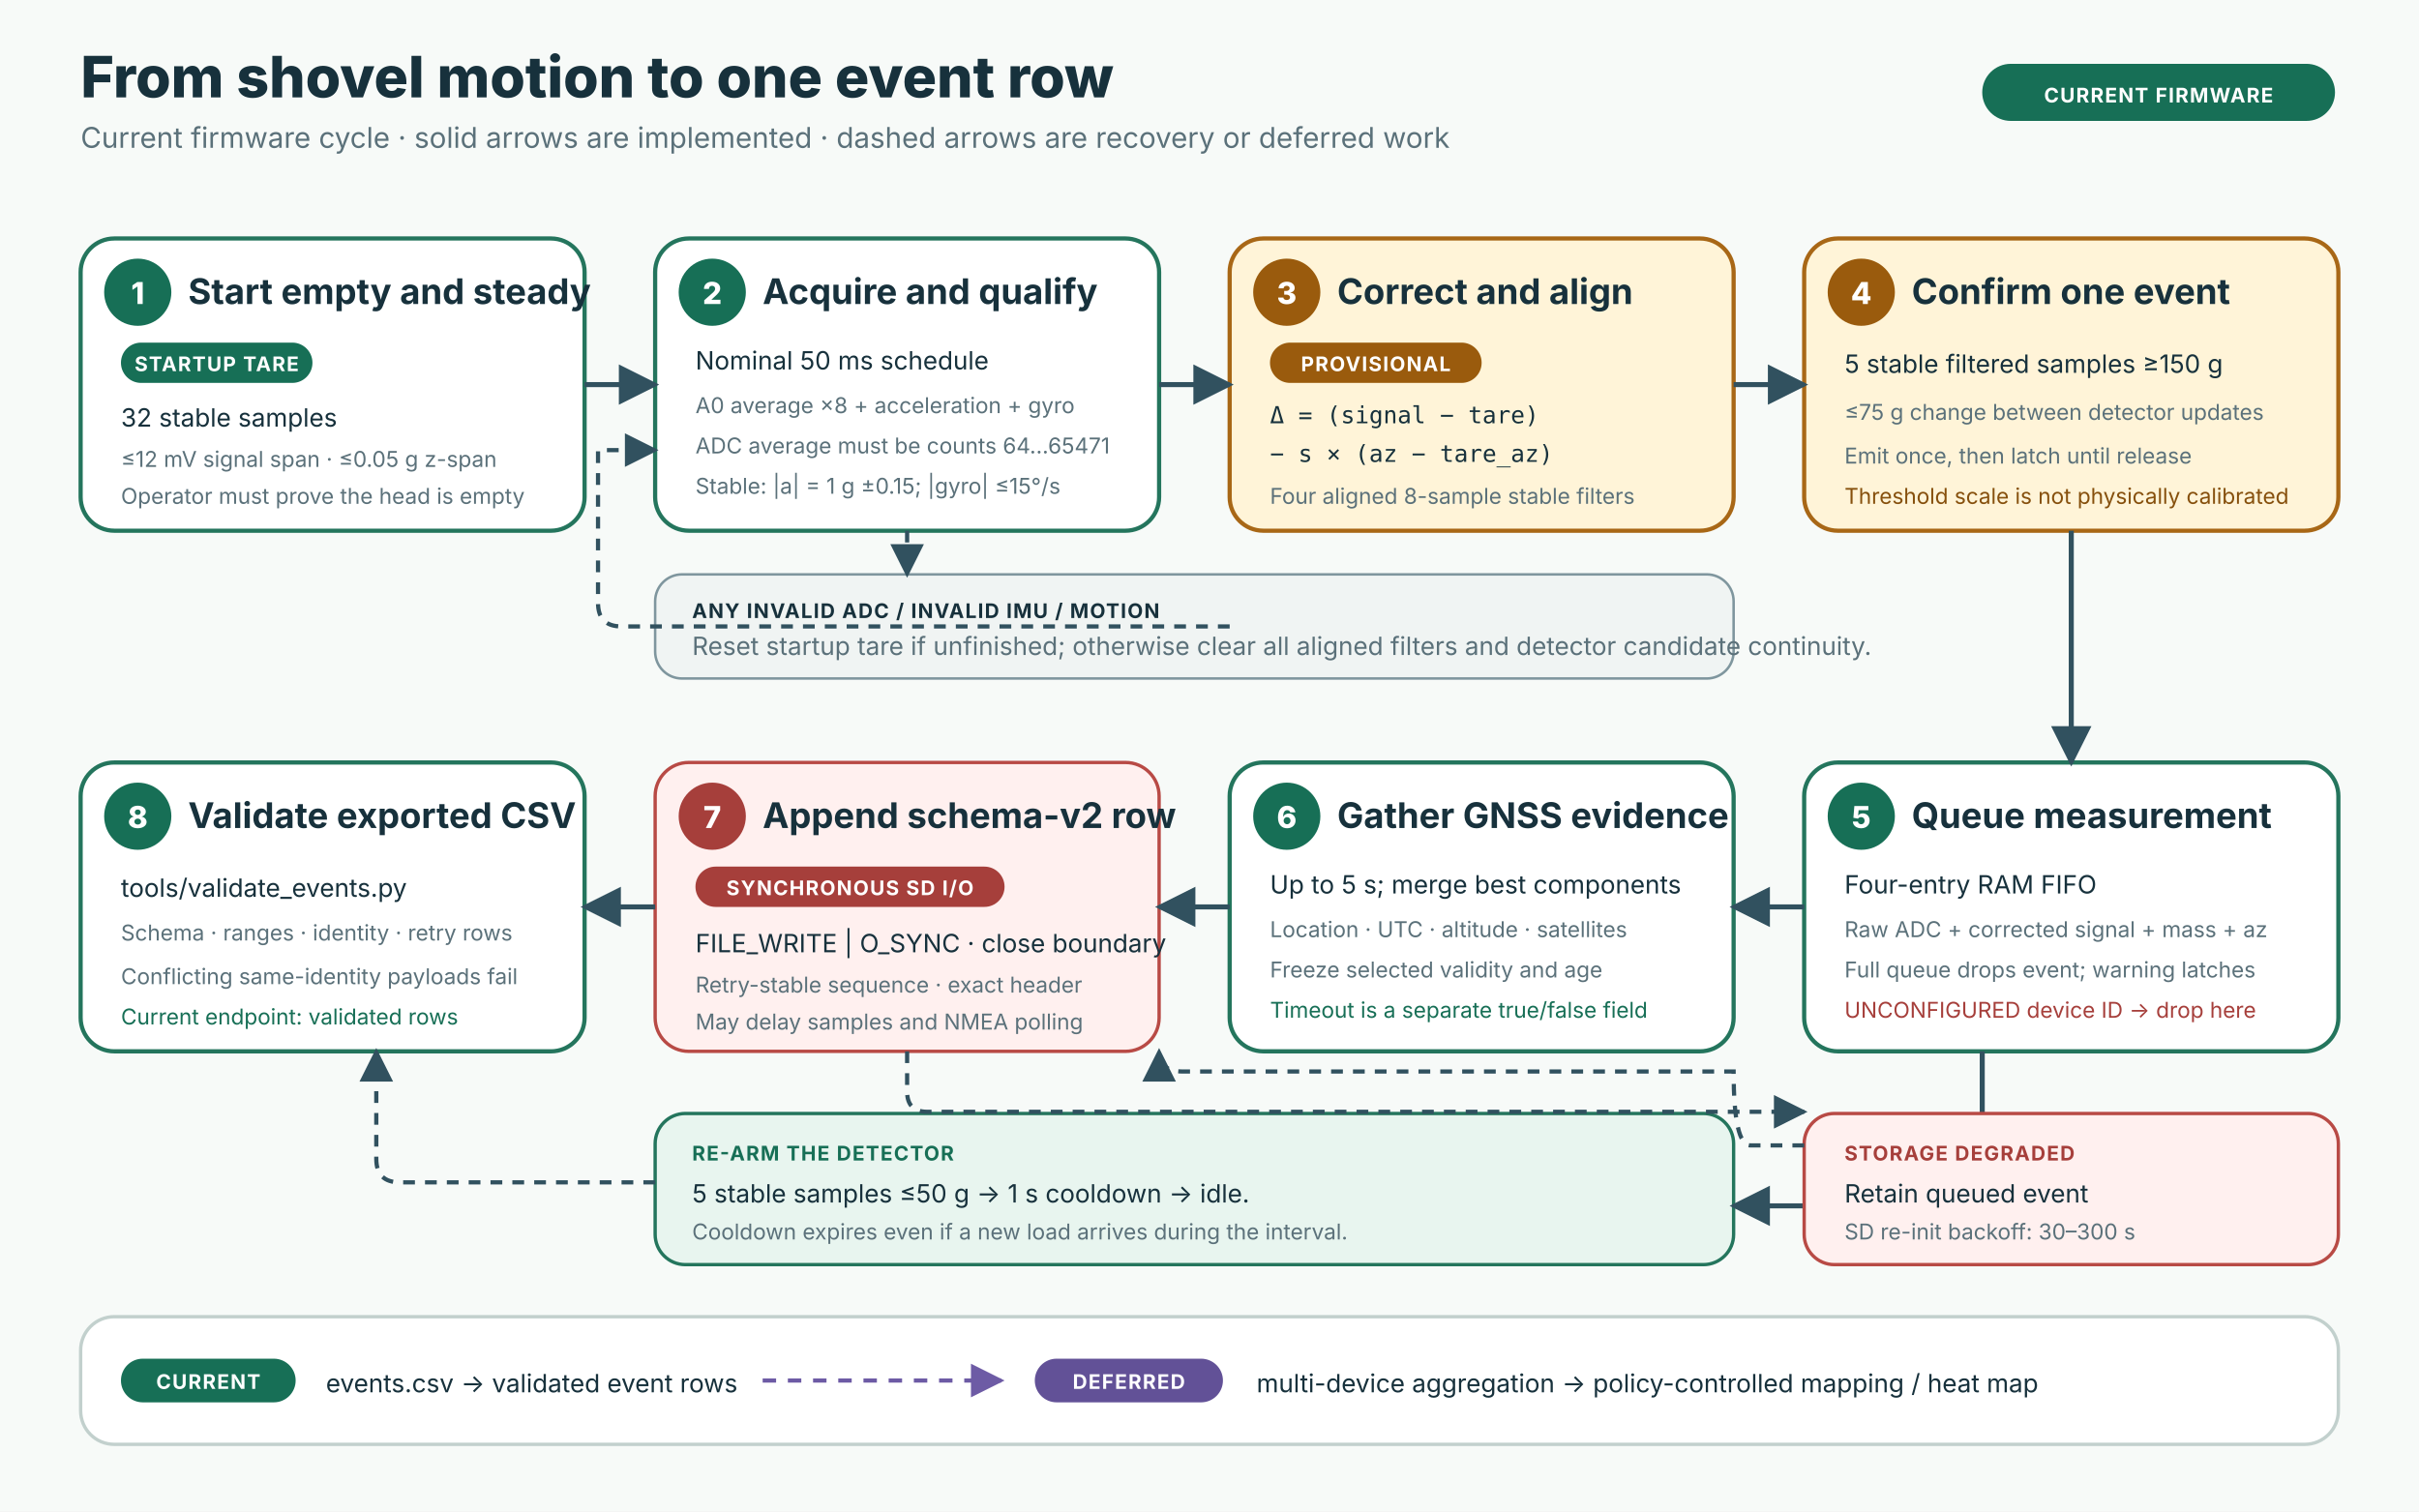
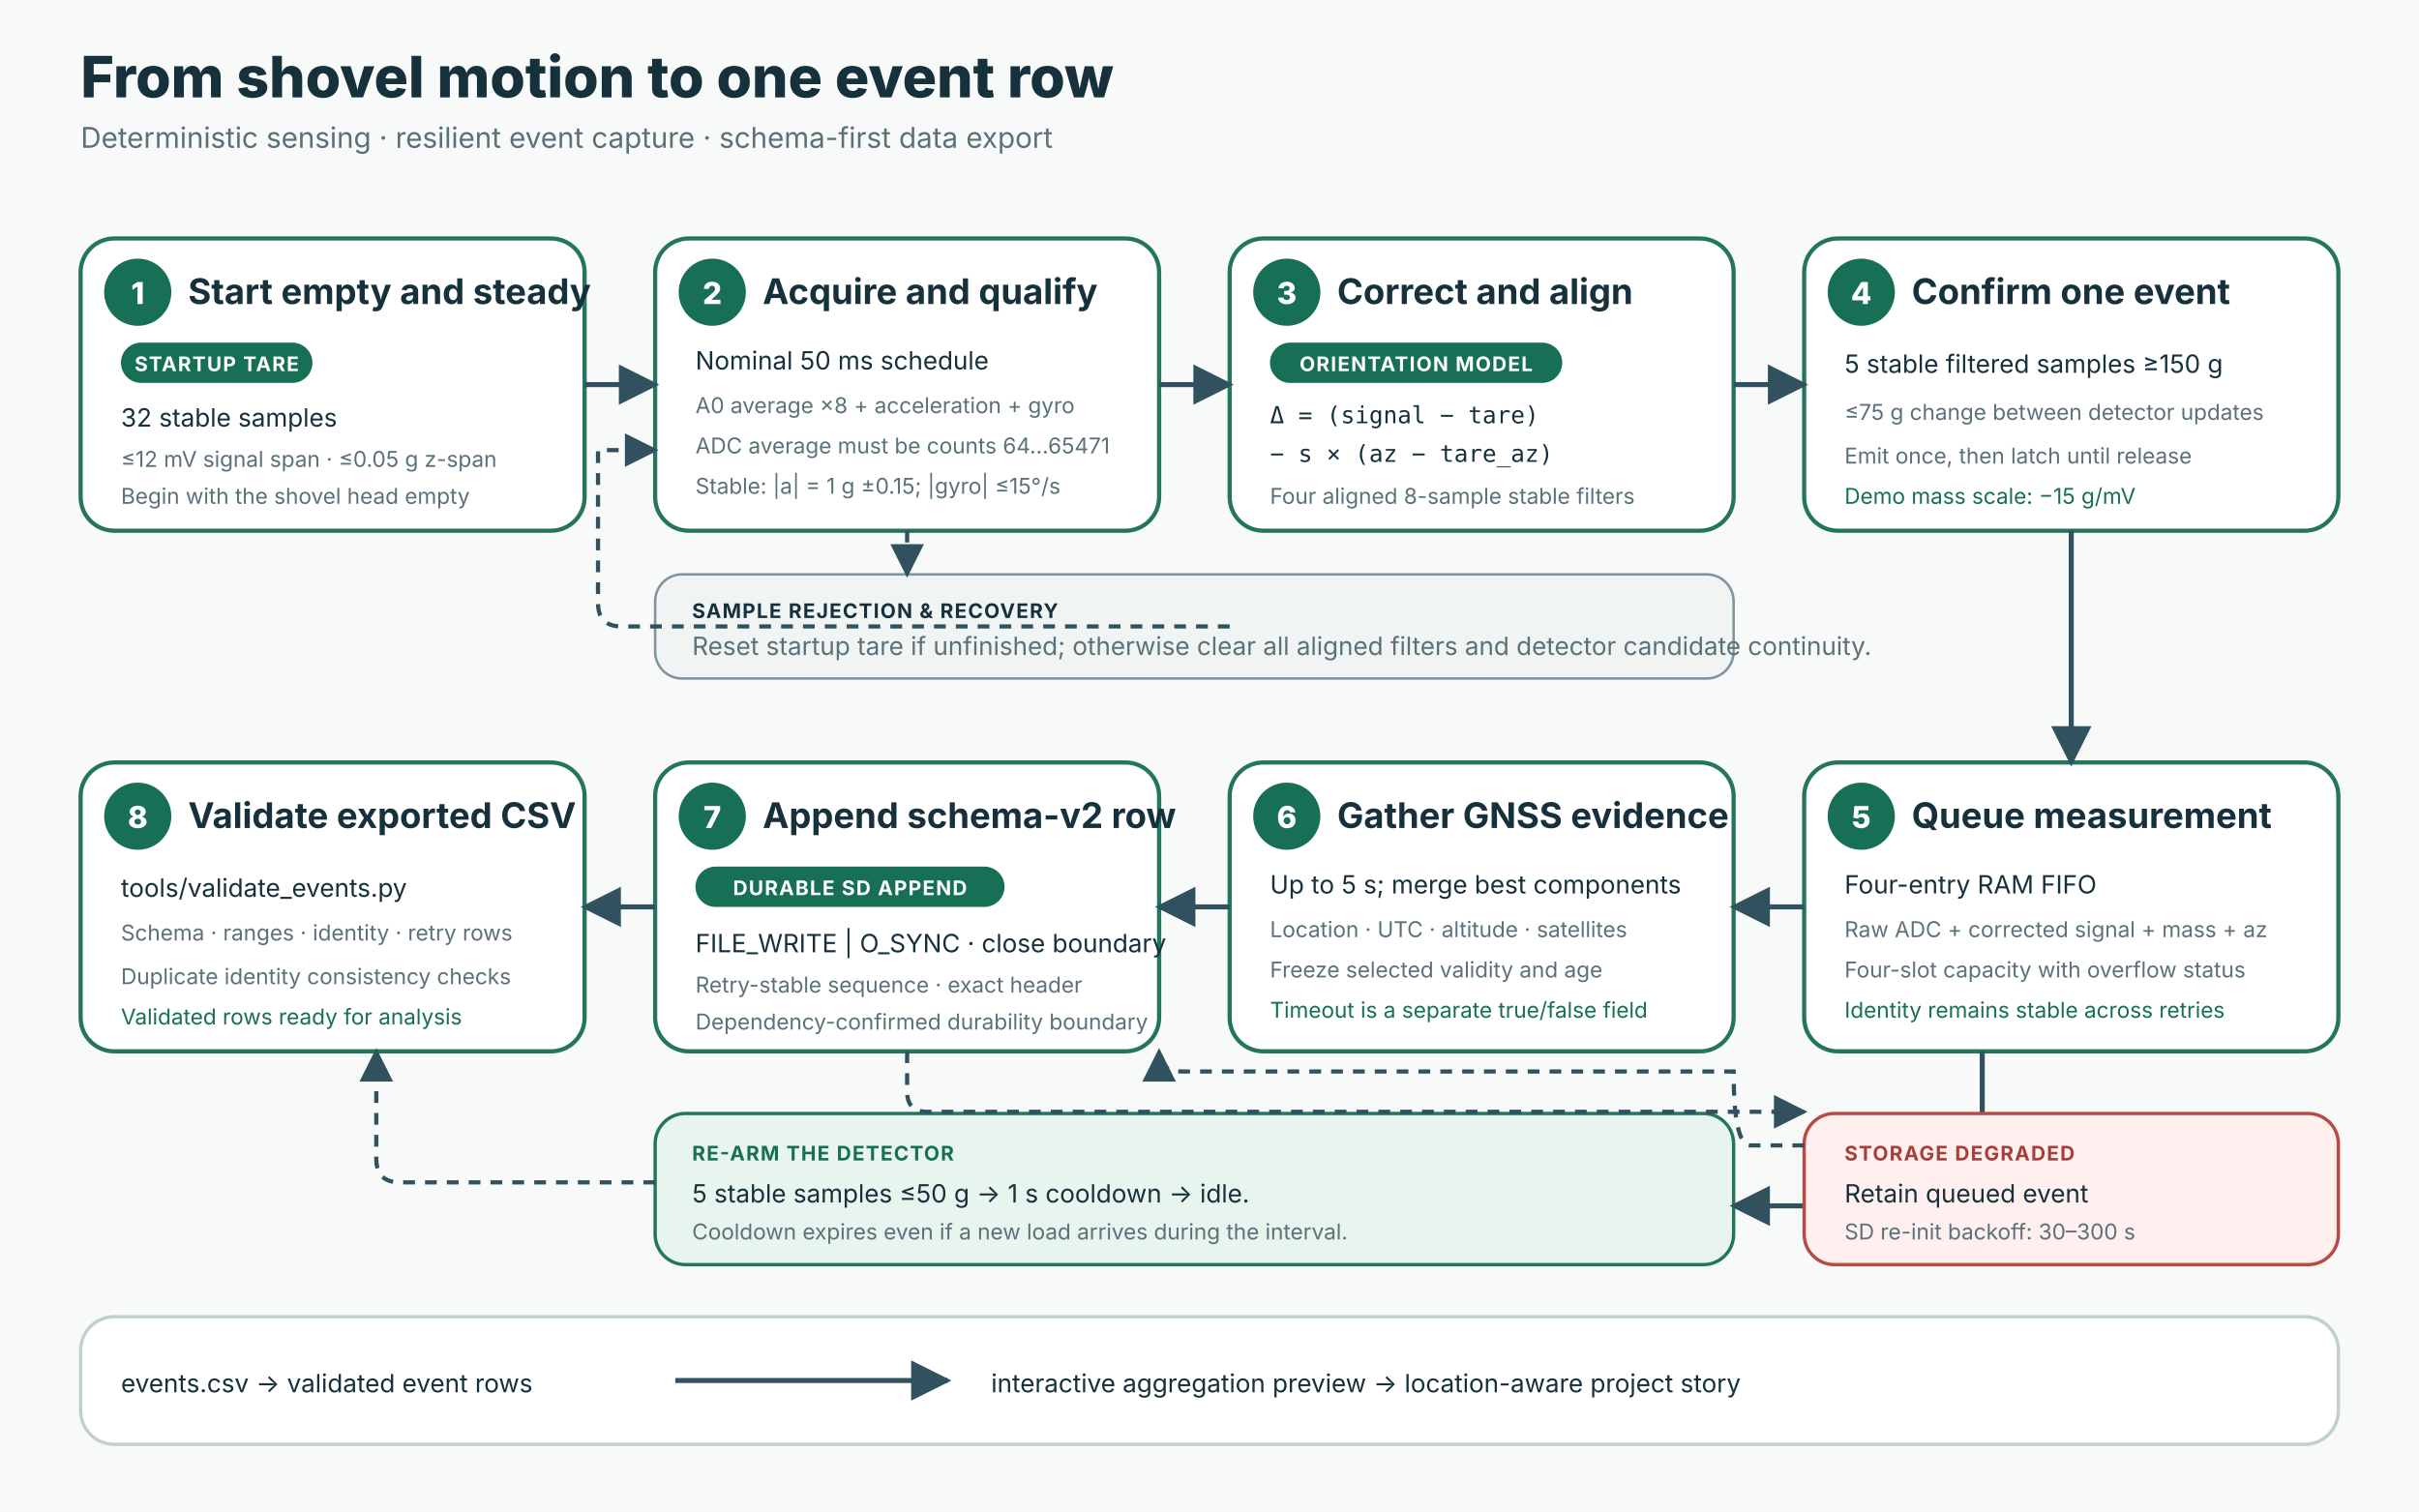
<svg xmlns="http://www.w3.org/2000/svg" viewBox="0 0 1440 900" role="img" aria-labelledby="cycle-title cycle-desc">
  <defs>
    <marker id="cycle-arrow" viewBox="0 0 10 10" refX="9" refY="5" markerWidth="8" markerHeight="8" orient="auto-start-reverse">
      <path d="M0 0 10 5 0 10z" fill="#31515f" />
    </marker>
-     <marker id="cycle-arrow-purple" viewBox="0 0 10 10" refX="9" refY="5" markerWidth="8" markerHeight="8" orient="auto-start-reverse">
-       <path d="M0 0 10 5 0 10z" fill="#6d5ba5" />
-     </marker>
    <style>
-       .bg{fill:#f7faf8}.text{font-family:Inter,ui-sans-serif,system-ui,-apple-system,BlinkMacSystemFont,"Segoe UI",sans-serif}.ink{fill:#17313c}.muted{fill:#5b717a}.title{font-size:34px;font-weight:780}.subtitle{font-size:17px}.head{font-size:21px;font-weight:750}.body{font-size:15px}.small{font-size:13px}.label{font-size:12px;font-weight:750;letter-spacing:.7px}.panel{fill:#fff;stroke:#c2d0cd;stroke-width:2}.step{fill:#fff;stroke:#24755d;stroke-width:2.5}.provisional{fill:#fff4d8;stroke:#a86716;stroke-width:2.5}.warning{fill:#fff0ef;stroke:#b84a45;stroke-width:2}.deferred{fill:#f1eef9;stroke:#6d5ba5;stroke-width:2;stroke-dasharray:8 7}.current-fill{fill:#e8f5ef}.arrow{fill:none;stroke:#31515f;stroke-width:3;marker-end:url(#cycle-arrow)}.return{fill:none;stroke:#31515f;stroke-width:2.5;stroke-dasharray:7 6;marker-end:url(#cycle-arrow)}.future{fill:none;stroke:#6d5ba5;stroke-width:2.5;stroke-dasharray:8 7;marker-end:url(#cycle-arrow-purple)}.num{fill:#176f56}.num-text{fill:#fff;font-size:18px;font-weight:800}.pill-current{fill:#176f56}.pill-provisional{fill:#9a5b0d}.pill-validation{fill:#a63f3b}.pill-deferred{fill:#625197}.pill-text{fill:#fff;font-size:12px;font-weight:750;letter-spacing:.7px}.formula{font-family:ui-monospace,SFMono-Regular,Menlo,Consolas,monospace;font-size:14px;fill:#17313c}.branch{fill:#f0f4f3;stroke:#7f969e;stroke-width:1.5}.keyline{stroke:#dbe4e2;stroke-width:1.5}
+       .bg{fill:#f7faf8}.text{font-family:Inter,ui-sans-serif,system-ui,-apple-system,BlinkMacSystemFont,"Segoe UI",sans-serif}.ink{fill:#17313c}.muted{fill:#5b717a}.title{font-size:34px;font-weight:780}.subtitle{font-size:17px}.head{font-size:21px;font-weight:750}.body{font-size:15px}.small{font-size:13px}.label{font-size:12px;font-weight:750;letter-spacing:.7px}.panel{fill:#fff;stroke:#c2d0cd;stroke-width:2}.step{fill:#fff;stroke:#24755d;stroke-width:2.5}.warning{fill:#fff0ef;stroke:#b84a45;stroke-width:2}.current-fill{fill:#e8f5ef}.arrow{fill:none;stroke:#31515f;stroke-width:3;marker-end:url(#cycle-arrow)}.return{fill:none;stroke:#31515f;stroke-width:2.5;stroke-dasharray:7 6;marker-end:url(#cycle-arrow)}.num{fill:#176f56}.num-text{fill:#fff;font-size:18px;font-weight:800}.pill-current{fill:#176f56}.pill-text{fill:#fff;font-size:12px;font-weight:750;letter-spacing:.7px}.formula{font-family:ui-monospace,SFMono-Regular,Menlo,Consolas,monospace;font-size:14px;fill:#17313c}.branch{fill:#f0f4f3;stroke:#7f969e;stroke-width:1.5}.keyline{stroke:#dbe4e2;stroke-width:1.5}
    </style>
  </defs>
  <rect width="1440" height="900" class="bg" />
  <g class="text">
    <text x="48" y="58" class="title ink">From shovel motion to one event row</text>
-     <text x="48" y="88" class="subtitle muted">Current firmware cycle · solid arrows are implemented · dashed arrows are recovery or deferred work</text>
-     <rect x="1180" y="38" width="210" height="34" rx="17" class="pill-current" />
-     <text x="1285" y="61" text-anchor="middle" class="pill-text">CURRENT FIRMWARE</text>
+     <text x="48" y="88" class="subtitle muted">Deterministic sensing · resilient event capture · schema-first data export</text>
    <rect x="48" y="142" width="300" height="174" rx="20" class="step" />
    <circle cx="82" cy="174" r="20" class="num" />
    <text x="82" y="181" text-anchor="middle" class="num-text">1</text>
    <text x="112" y="181" class="head ink">Start empty and steady</text>
    <rect x="72" y="204" width="114" height="24" rx="12" class="pill-current" />
    <text x="129" y="221" text-anchor="middle" class="pill-text">STARTUP TARE</text>
    <text x="72" y="254" class="body ink">32 stable samples</text>
    <text x="72" y="278" class="small muted">≤12 mV signal span · ≤0.05 g z-span</text>
-     <text x="72" y="300" class="small muted">Operator must prove the head is empty</text>
+     <text x="72" y="300" class="small muted">Begin with the shovel head empty</text>
    <rect x="390" y="142" width="300" height="174" rx="20" class="step" />
    <circle cx="424" cy="174" r="20" class="num" />
    <text x="424" y="181" text-anchor="middle" class="num-text">2</text>
    <text x="454" y="181" class="head ink">Acquire and qualify</text>
    <text x="414" y="220" class="body ink">Nominal 50 ms schedule</text>
    <text x="414" y="246" class="small muted">A0 average ×8 + acceleration + gyro</text>
    <text x="414" y="270" class="small muted">ADC average must be counts 64…65471</text>
    <text x="414" y="294" class="small muted">Stable: |a| = 1 g ±0.15; |gyro| ≤15°/s</text>
-     <rect x="732" y="142" width="300" height="174" rx="20" class="provisional" />
-     <circle cx="766" cy="174" r="20" fill="#9a5b0d" />
+     <rect x="732" y="142" width="300" height="174" rx="20" class="step" />
+     <circle cx="766" cy="174" r="20" class="num" />
    <text x="766" y="181" text-anchor="middle" class="num-text">3</text>
    <text x="796" y="181" class="head ink">Correct and align</text>
-     <rect x="756" y="204" width="126" height="24" rx="12" class="pill-provisional" />
-     <text x="819" y="221" text-anchor="middle" class="pill-text">PROVISIONAL</text>
+     <rect x="756" y="204" width="174" height="24" rx="12" class="pill-current" />
+     <text x="843" y="221" text-anchor="middle" class="pill-text">ORIENTATION MODEL</text>
    <text x="756" y="252" class="formula">Δ = (signal − tare)</text>
    <text x="756" y="275" class="formula">    − s × (az − tare_az)</text>
    <text x="756" y="300" class="small muted">Four aligned 8-sample stable filters</text>
-     <rect x="1074" y="142" width="318" height="174" rx="20" class="provisional" />
-     <circle cx="1108" cy="174" r="20" fill="#9a5b0d" />
+     <rect x="1074" y="142" width="318" height="174" rx="20" class="step" />
+     <circle cx="1108" cy="174" r="20" class="num" />
    <text x="1108" y="181" text-anchor="middle" class="num-text">4</text>
    <text x="1138" y="181" class="head ink">Confirm one event</text>
    <text x="1098" y="222" class="body ink">5 stable filtered samples ≥150 g</text>
    <text x="1098" y="250" class="small muted">≤75 g change between detector updates</text>
    <text x="1098" y="276" class="small muted">Emit once, then latch until release</text>
-     <text x="1098" y="300" class="small" fill="#86500d">Threshold scale is not physically calibrated</text>
+     <text x="1098" y="300" class="small" fill="#176f56">Demo mass scale: −15 g/mV</text>
    <path d="M348 229 H390" class="arrow" />
    <path d="M690 229 H732" class="arrow" />
    <path d="M1032 229 H1074" class="arrow" />
    <rect x="390" y="342" width="642" height="62" rx="16" class="branch" />
-     <text x="412" y="368" class="label ink">ANY INVALID ADC / INVALID IMU / MOTION</text>
+     <text x="412" y="368" class="label ink">SAMPLE REJECTION &amp; RECOVERY</text>
    <text x="412" y="390" class="body muted">Reset startup tare if unfinished; otherwise clear all aligned filters and detector candidate continuity.</text>
    <path d="M540 316 V342" class="return" />
    <path d="M732 373 H370 Q356 373 356 359 V268 H390" class="return" />
    <rect x="1074" y="454" width="318" height="172" rx="20" class="step" />
    <circle cx="1108" cy="486" r="20" class="num" />
    <text x="1108" y="493" text-anchor="middle" class="num-text">5</text>
    <text x="1138" y="493" class="head ink">Queue measurement</text>
    <text x="1098" y="532" class="body ink">Four-entry RAM FIFO</text>
    <text x="1098" y="558" class="small muted">Raw ADC + corrected signal + mass + az</text>
-     <text x="1098" y="582" class="small muted">Full queue drops event; warning latches</text>
-     <text x="1098" y="606" class="small" fill="#a63f3b">UNCONFIGURED device ID → drop here</text>
+     <text x="1098" y="582" class="small muted">Four-slot capacity with overflow status</text>
+     <text x="1098" y="606" class="small" fill="#176f56">Identity remains stable across retries</text>
    <rect x="732" y="454" width="300" height="172" rx="20" class="step" />
    <circle cx="766" cy="486" r="20" class="num" />
    <text x="766" y="493" text-anchor="middle" class="num-text">6</text>
    <text x="796" y="493" class="head ink">Gather GNSS evidence</text>
    <text x="756" y="532" class="body ink">Up to 5 s; merge best components</text>
    <text x="756" y="558" class="small muted">Location · UTC · altitude · satellites</text>
    <text x="756" y="582" class="small muted">Freeze selected validity and age</text>
    <text x="756" y="606" class="small" fill="#176f56">Timeout is a separate true/false field</text>
-     <rect x="390" y="454" width="300" height="172" rx="20" class="warning" />
-     <circle cx="424" cy="486" r="20" fill="#a63f3b" />
+     <rect x="390" y="454" width="300" height="172" rx="20" class="step" />
+     <circle cx="424" cy="486" r="20" class="num" />
    <text x="424" y="493" text-anchor="middle" class="num-text">7</text>
    <text x="454" y="493" class="head ink">Append schema-v2 row</text>
-     <rect x="414" y="516" width="184" height="24" rx="12" class="pill-validation" />
-     <text x="506" y="533" text-anchor="middle" class="pill-text">SYNCHRONOUS SD I/O</text>
+     <rect x="414" y="516" width="184" height="24" rx="12" class="pill-current" />
+     <text x="506" y="533" text-anchor="middle" class="pill-text">DURABLE SD APPEND</text>
    <text x="414" y="567" class="body ink">FILE_WRITE | O_SYNC · close boundary</text>
    <text x="414" y="591" class="small muted">Retry-stable sequence · exact header</text>
-     <text x="414" y="613" class="small muted">May delay samples and NMEA polling</text>
+     <text x="414" y="613" class="small muted">Dependency-confirmed durability boundary</text>
    <rect x="48" y="454" width="300" height="172" rx="20" class="step" />
    <circle cx="82" cy="486" r="20" class="num" />
    <text x="82" y="493" text-anchor="middle" class="num-text">8</text>
    <text x="112" y="493" class="head ink">Validate exported CSV</text>
    <text x="72" y="534" class="body ink">tools/validate_events.py</text>
    <text x="72" y="560" class="small muted">Schema · ranges · identity · retry rows</text>
-     <text x="72" y="586" class="small muted">Conflicting same-identity payloads fail</text>
-     <text x="72" y="610" class="small" fill="#176f56">Current endpoint: validated rows</text>
+     <text x="72" y="586" class="small muted">Duplicate identity consistency checks</text>
+     <text x="72" y="610" class="small" fill="#176f56">Validated rows ready for analysis</text>
    <path d="M1233 316 V454" class="arrow" />
    <path d="M1074 540 H1032" class="arrow" />
    <path d="M732 540 H690" class="arrow" />
    <path d="M390 540 H348" class="arrow" />
    <rect x="390" y="663" width="642" height="90" rx="18" class="current-fill" stroke="#24755d" stroke-width="2" />
    <text x="412" y="691" class="label" fill="#176f56">RE-ARM THE DETECTOR</text>
    <text x="412" y="716" class="body ink">5 stable samples ≤50 g → 1 s cooldown → idle.</text>
    <text x="412" y="738" class="small muted">Cooldown expires even if a new load arrives during the interval.</text>
    <path d="M1180 626 V704 Q1180 718 1166 718 H1032" class="arrow" />
    <path d="M390 704 H238 Q224 704 224 690 V626" class="return" />
    <rect x="1074" y="663" width="318" height="90" rx="18" class="warning" />
    <text x="1098" y="691" class="label" fill="#a63f3b">STORAGE DEGRADED</text>
    <text x="1098" y="716" class="body ink">Retain queued event</text>
    <text x="1098" y="738" class="small muted">SD re-init backoff: 30–300 s</text>
    <path d="M540 626 V650 Q540 662 552 662 H1074" class="return" />
    <path d="M1074 682 H1042 Q1032 682 1032 638 H704 Q690 638 690 626" class="return" />
    <rect x="48" y="784" width="1344" height="76" rx="20" class="panel" />
-     <rect x="72" y="809" width="104" height="26" rx="13" class="pill-current" />
-     <text x="124" y="827" text-anchor="middle" class="pill-text">CURRENT</text>
-     <text x="194" y="829" class="body ink">events.csv → validated event rows</text>
-     <path d="M454 822 H596" class="future" />
-     <rect x="616" y="809" width="112" height="26" rx="13" class="pill-deferred" />
-     <text x="672" y="827" text-anchor="middle" class="pill-text">DEFERRED</text>
-     <text x="748" y="829" class="body ink">multi-device aggregation → policy-controlled mapping / heat map</text>
+     <text x="72" y="829" class="body ink">events.csv → validated event rows</text>
+     <path d="M402 822 H564" class="arrow" />
+     <text x="590" y="829" class="body ink">interactive aggregation preview → location-aware project story</text>
  </g>
</svg>
